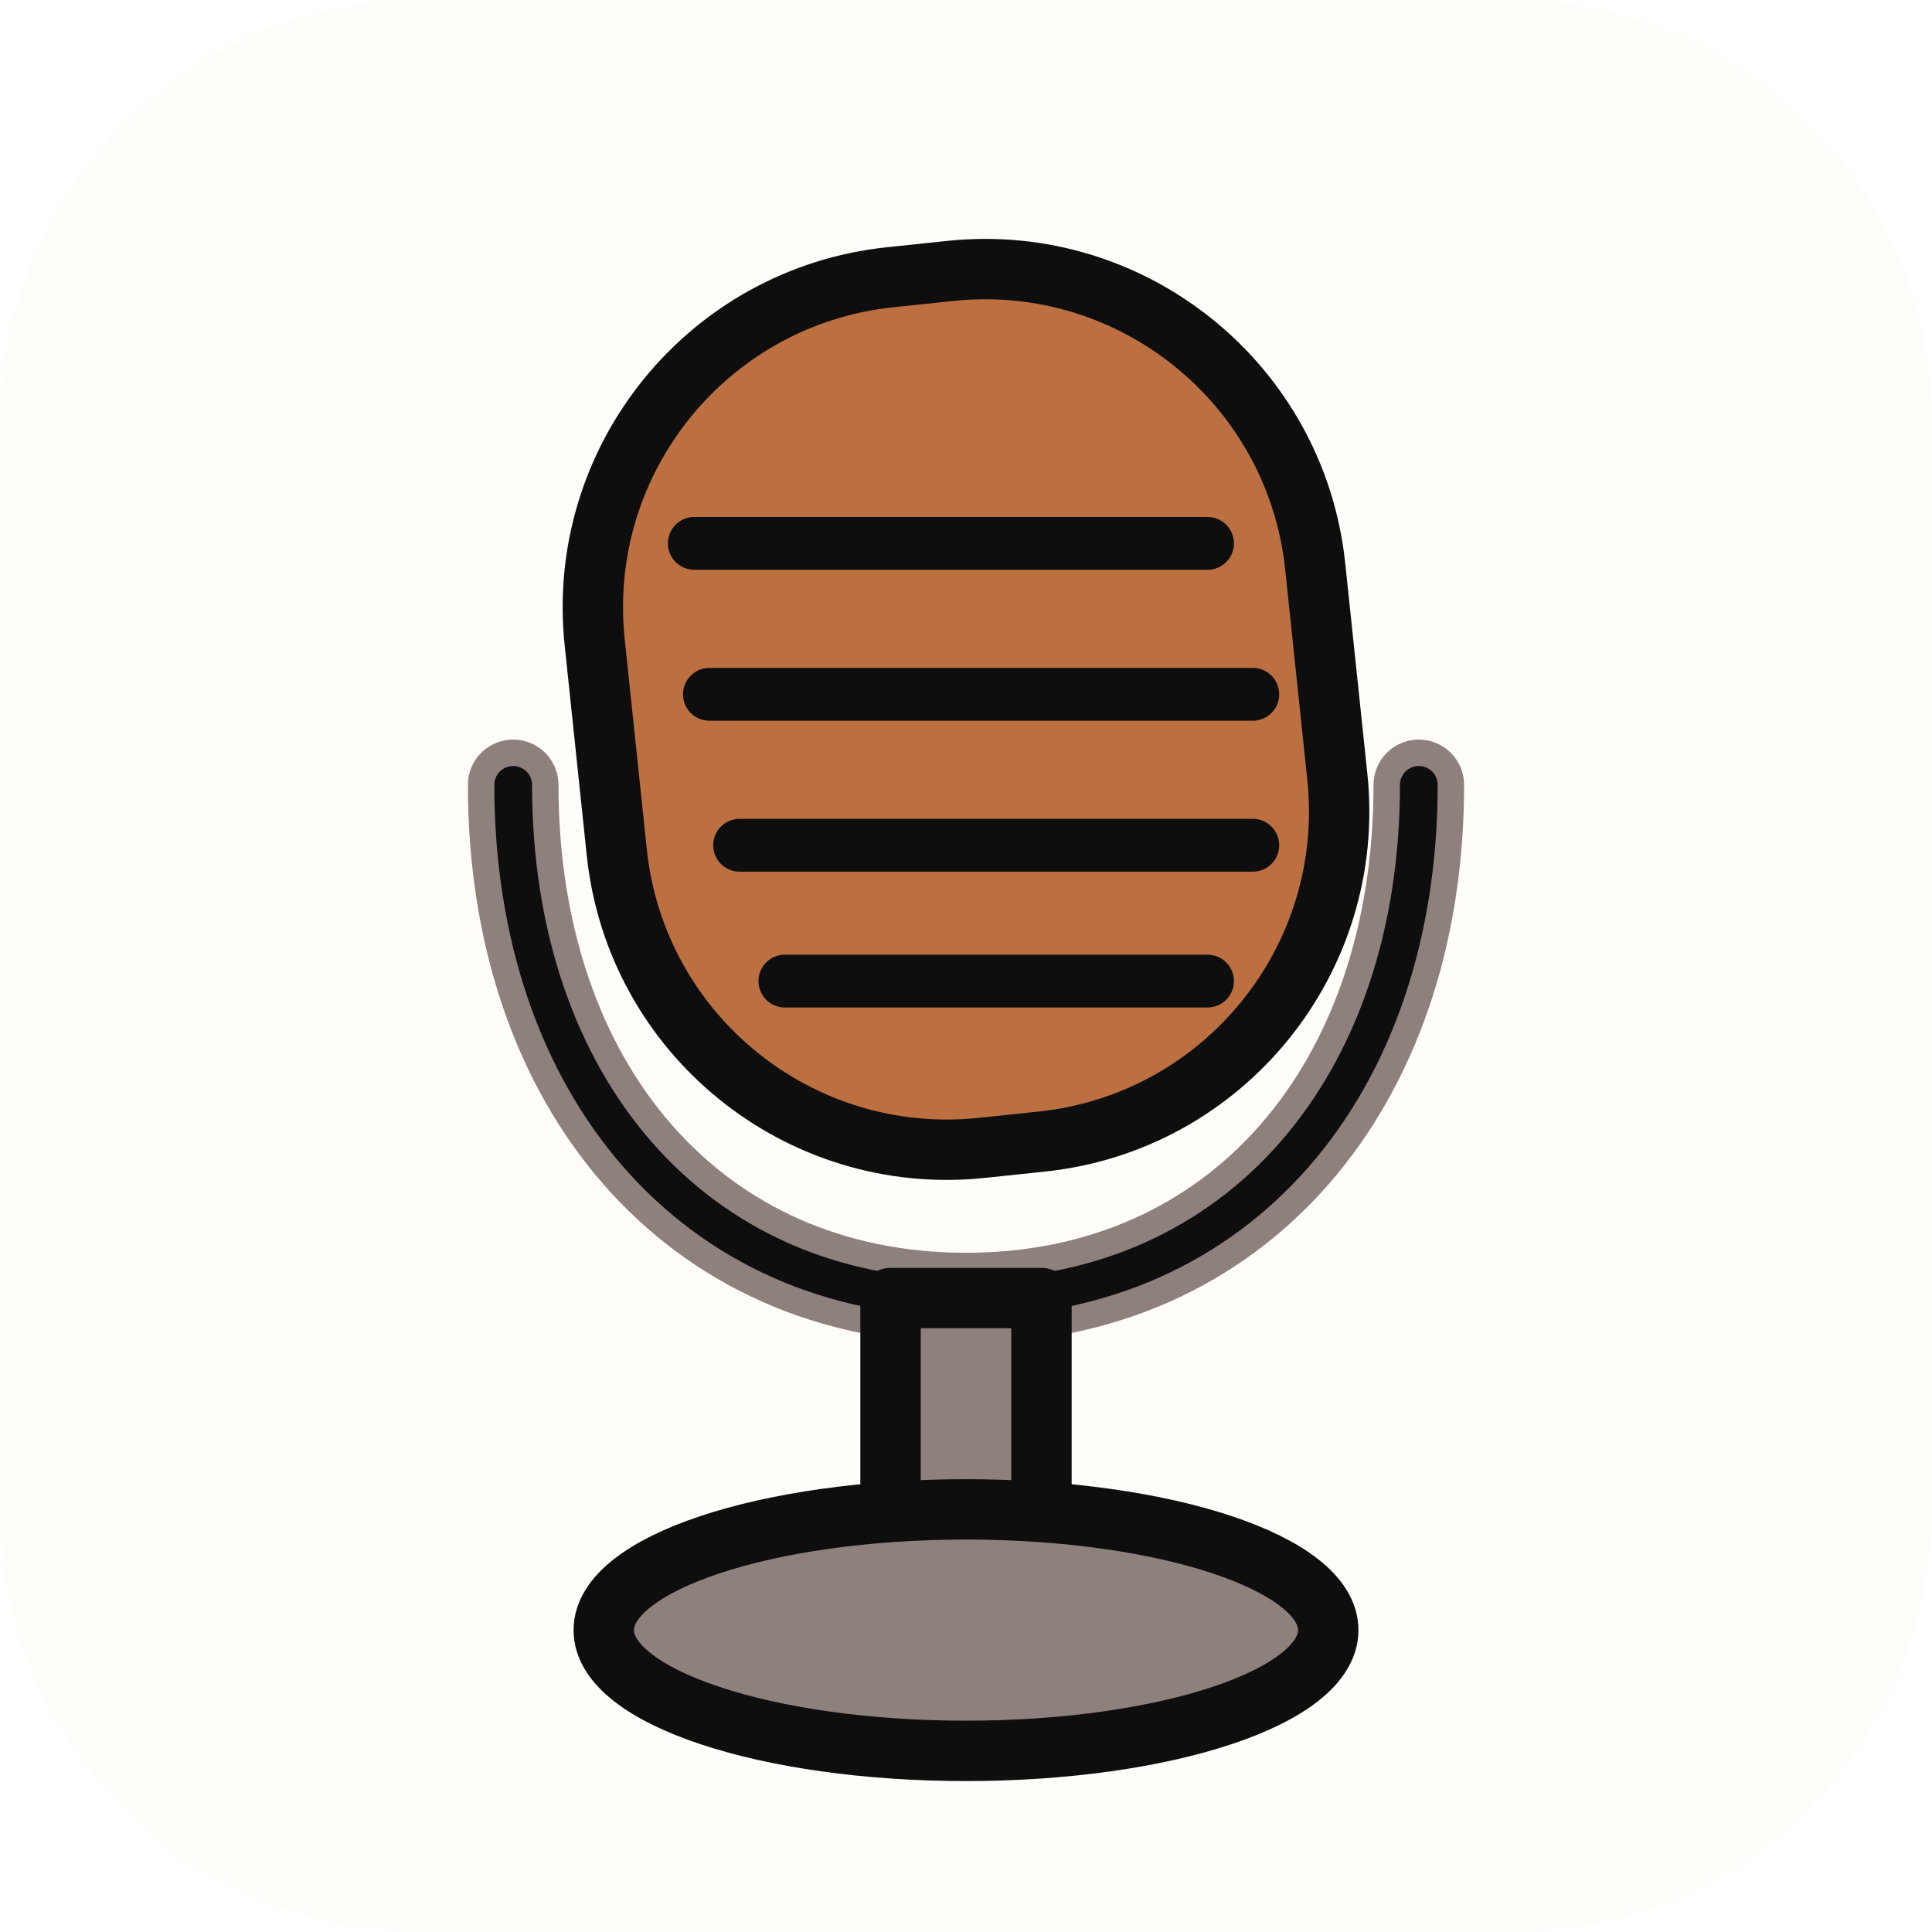
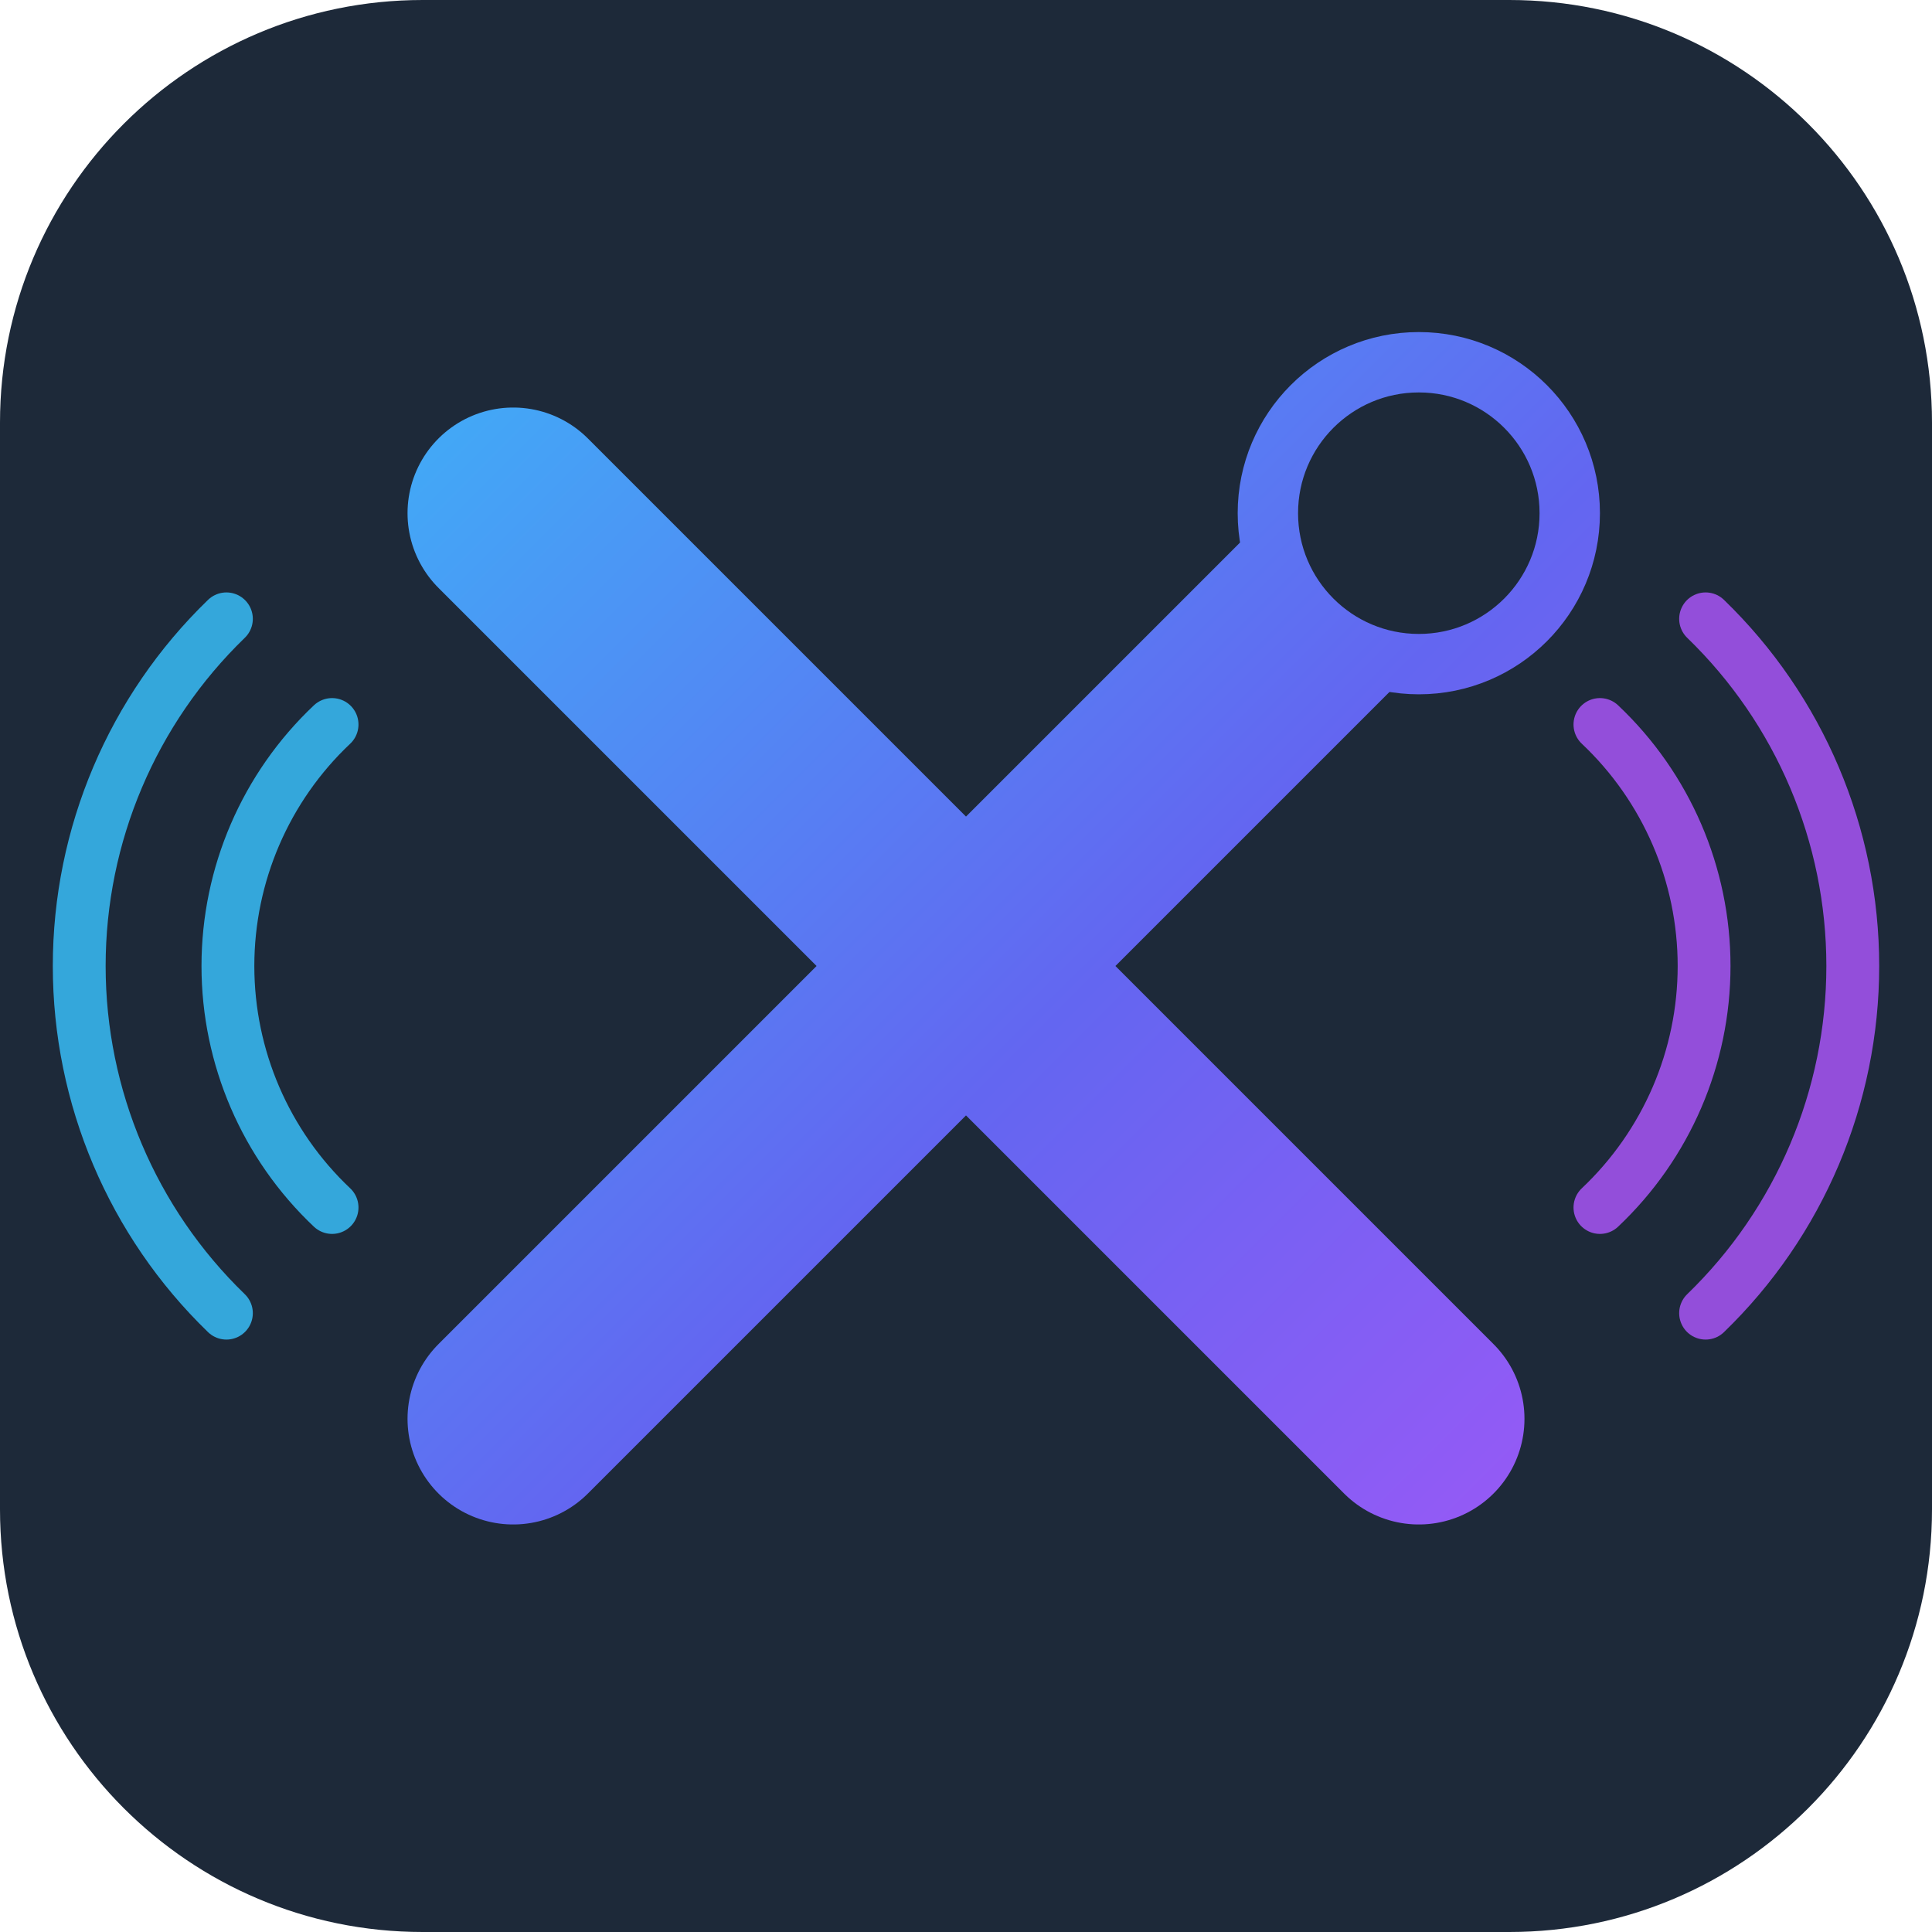
<svg xmlns="http://www.w3.org/2000/svg" viewBox="0 0 128 128" fill="none">
-   <rect width="128" height="128" rx="28" fill="#FFFDFA" />
-   <g stroke="#0E0E0E" stroke-width="4" stroke-linecap="round" stroke-linejoin="round">
-     <rect x="40" y="18" width="48" height="58" rx="22" transform="rotate(-6 64 47)" fill="#BC7042" />
-     <path d="M46 36h34M47 46h36M49 56h34M52 65h28" stroke="#0E0E0E" stroke-width="3.5" />
-     <path d="M34 52c0 20 12 34 30 34s30-14 30-34" stroke="#8E807D" stroke-width="6" fill="none" />
-     <path d="M34 52c0 20 12 34 30 34s30-14 30-34" stroke="#0E0E0E" stroke-width="2.5" fill="none" />
-     <rect x="59" y="86" width="10" height="18" fill="#8E807D" />
-     <ellipse cx="64" cy="108" rx="24" ry="8" fill="#8E807D" />
-   </g>
+   <defs>
+     <linearGradient id="xivGrad" x1="16" y1="16" x2="112" y2="112" gradientUnits="userSpaceOnUse">
+       <stop offset="0%" stop-color="#38bdf8" />
+       <stop offset="55%" stop-color="#6366f1" />
+       <stop offset="100%" stop-color="#a855f7" />
+     </linearGradient>
+   </defs>
+   <rect width="128" height="128" rx="28" fill="#1D2939" />
+   <path d="M34 34L94 94M94 34L34 94" stroke="url(#xivGrad)" stroke-width="14" stroke-linecap="round" />
+   <circle cx="94" cy="34" r="10" fill="#1D2939" stroke="url(#xivGrad)" stroke-width="4" />
+   <path d="M22 48a22 22 0 0 0 0 32M15 41a32 32 0 0 0 0 46" stroke="#38bdf8" stroke-width="3.5" stroke-linecap="round" opacity="0.85" />
+   <path d="M106 48a22 22 0 0 1 0 32M113 41a32 32 0 0 1 0 46" stroke="#a855f7" stroke-width="3.5" stroke-linecap="round" opacity="0.85" />
</svg>
